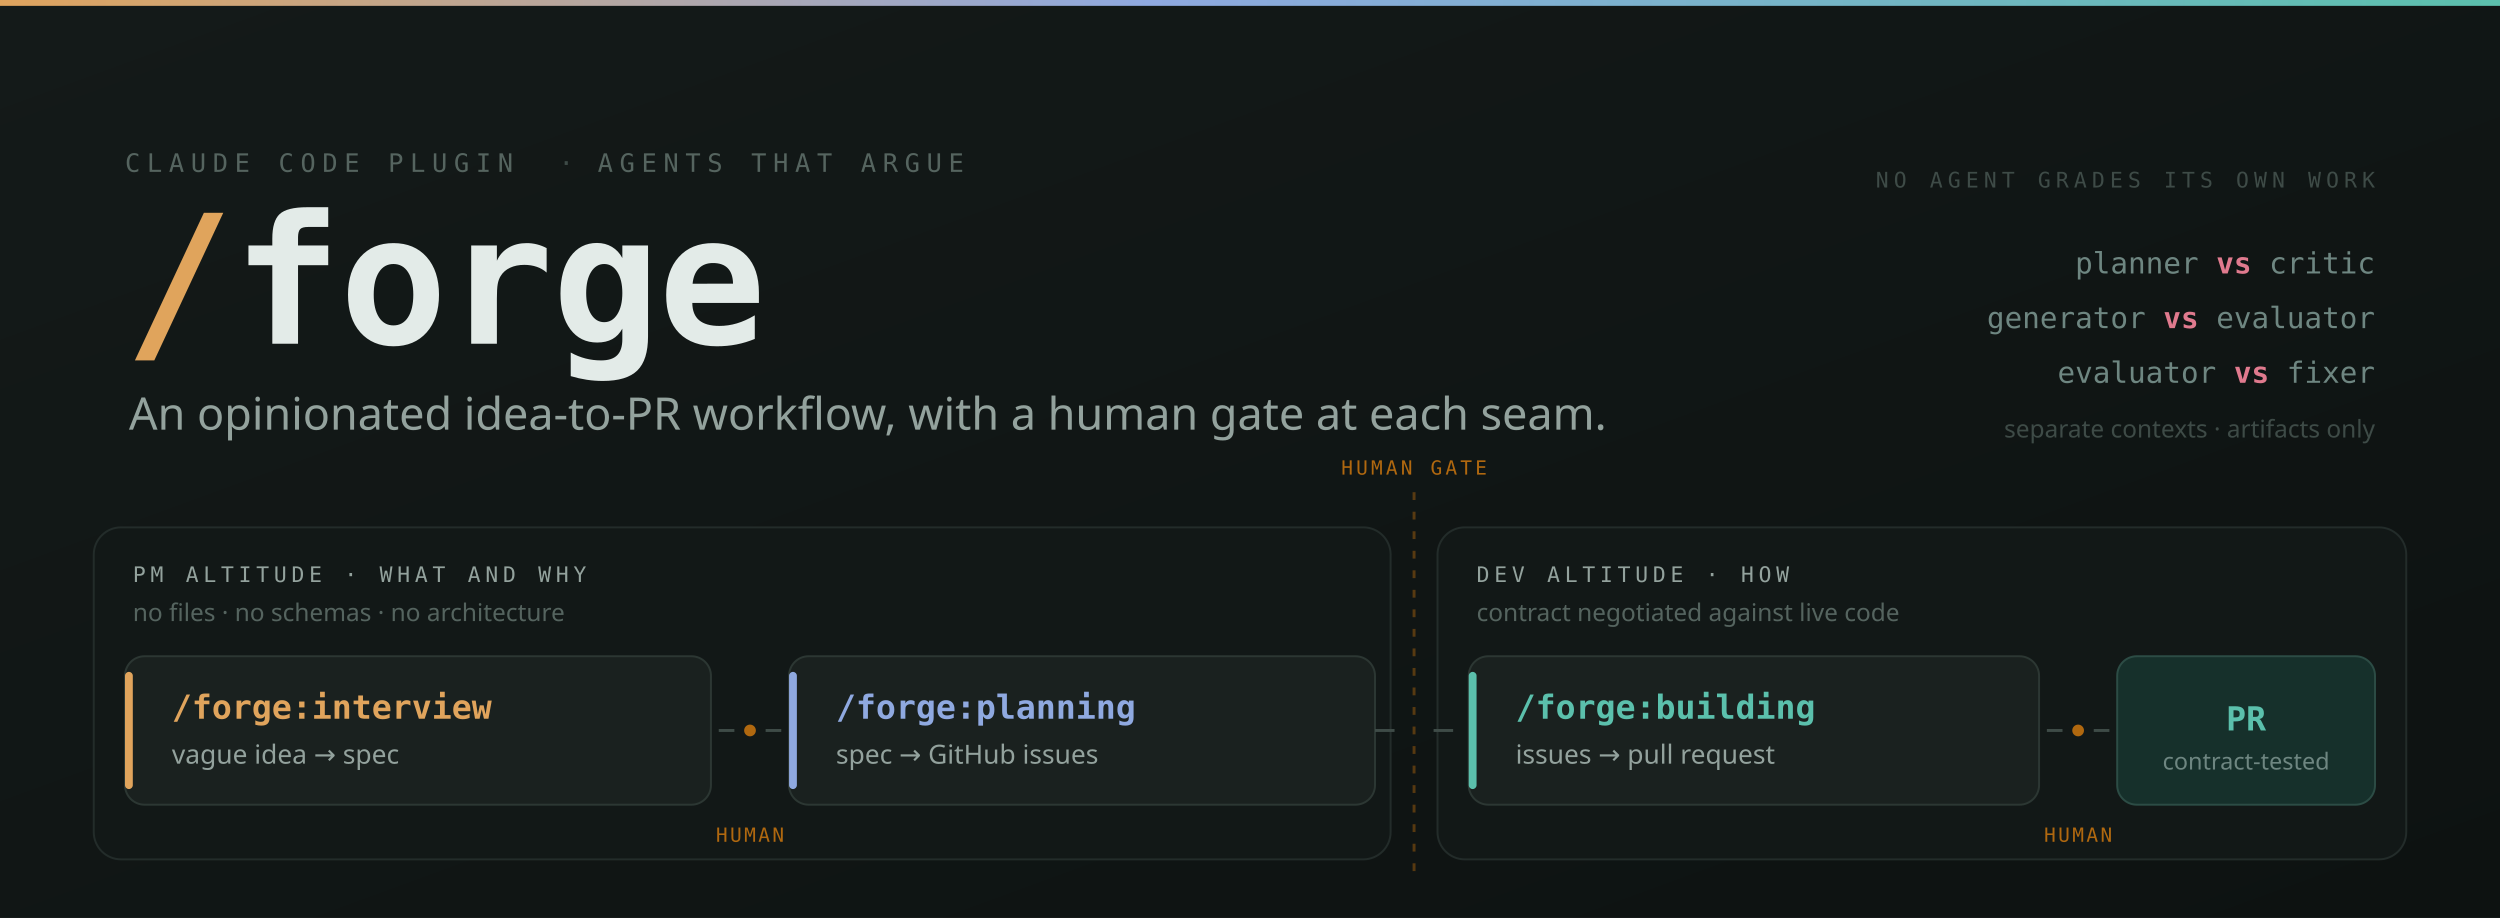
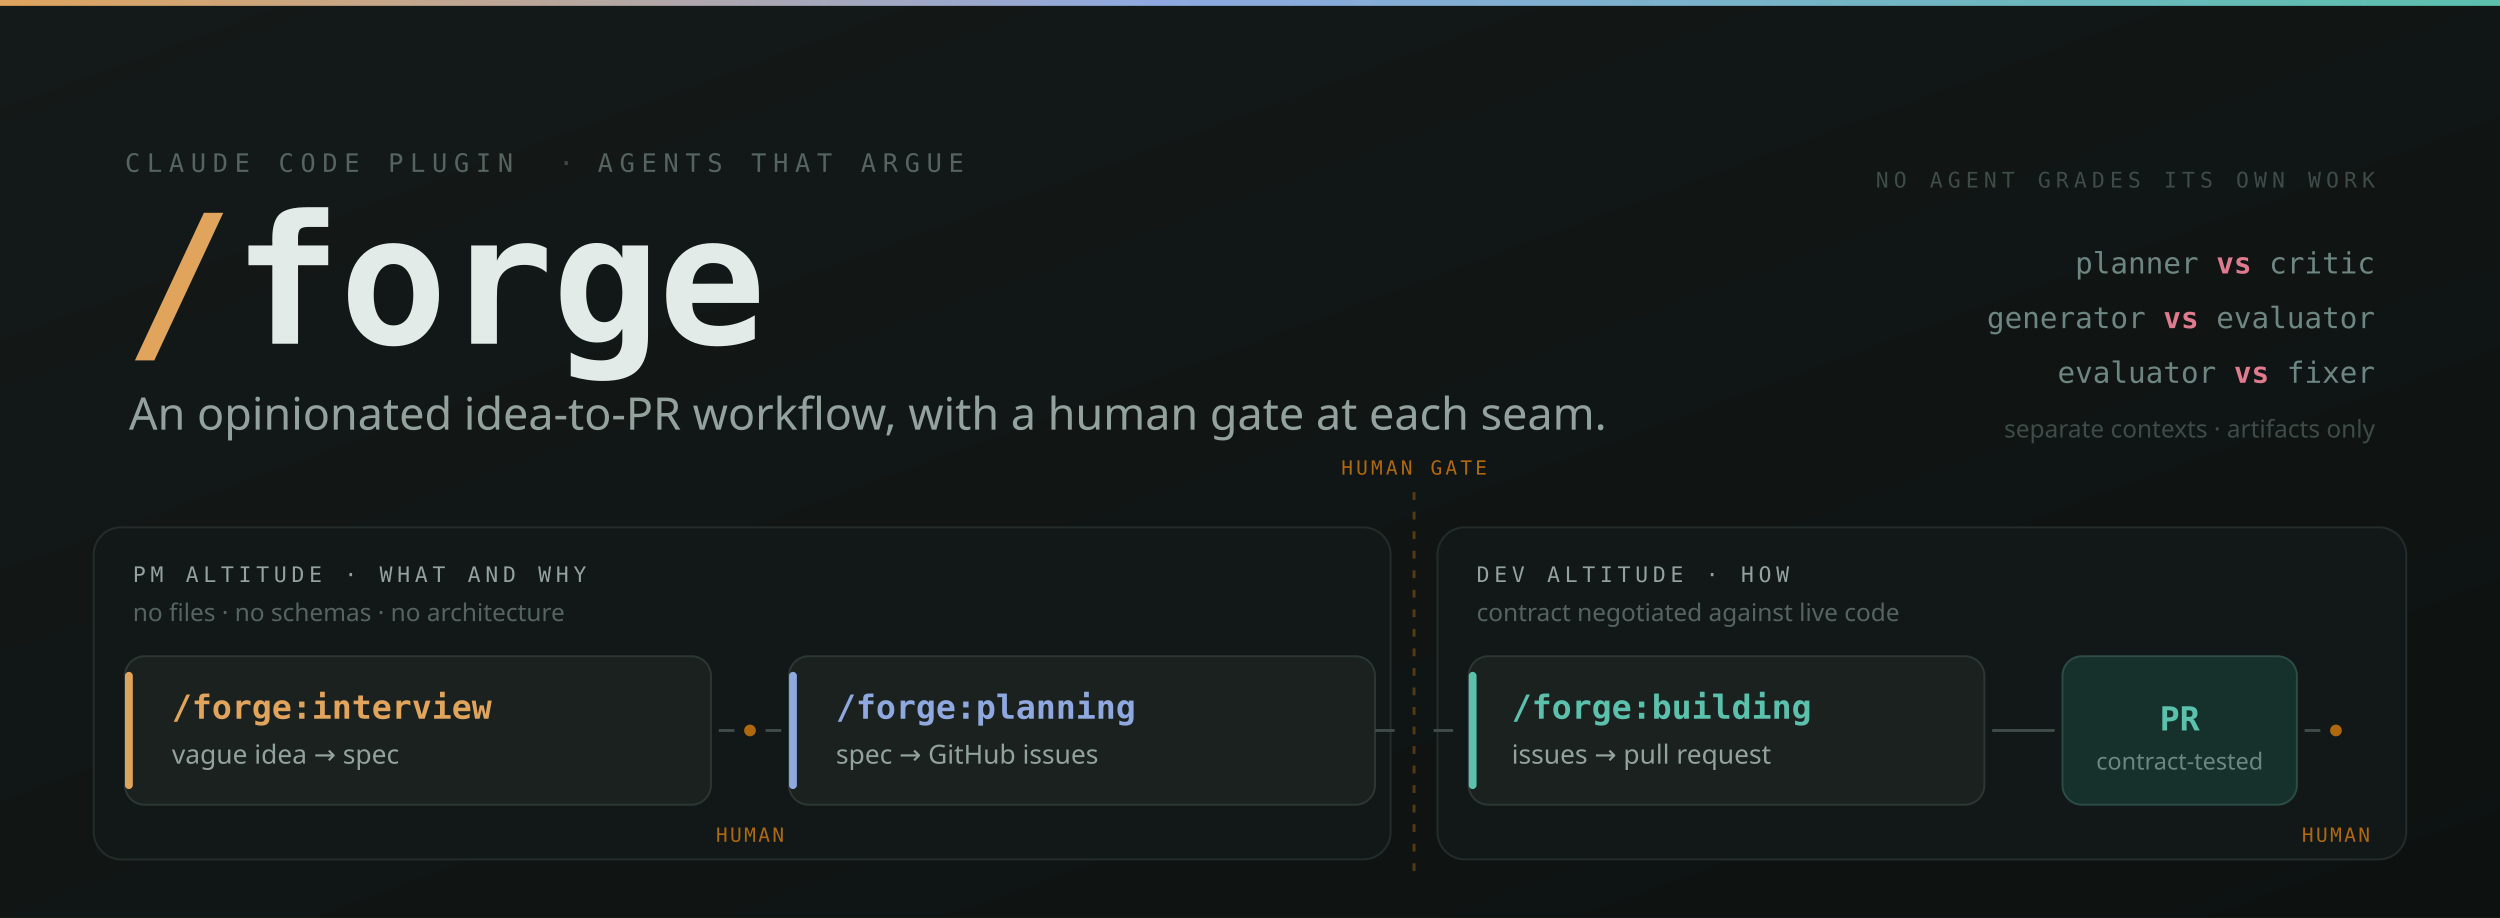
<svg xmlns="http://www.w3.org/2000/svg" width="1280" height="470" viewBox="0 0 1280 470" role="img" aria-label="Forge: an opinionated idea-to-PR workflow for Claude Code">
  <defs>
    <linearGradient id="ground" x1="0" y1="0" x2="1" y2="1">
      <stop offset="0%" stop-color="#141A19" />
      <stop offset="100%" stop-color="#0D1211" />
    </linearGradient>
    <linearGradient id="spark" x1="0" y1="0" x2="1" y2="0">
      <stop offset="0%" stop-color="#E0A45C" />
      <stop offset="46%" stop-color="#8FA9E0" />
      <stop offset="100%" stop-color="#5BC0AC" />
    </linearGradient>
    <style>
      .mono { font-family: "SF Mono", ui-monospace, Menlo, monospace; }
      .sans { font-family: "Avenir Next", "Segoe UI", system-ui, sans-serif; }
    </style>
  </defs>
  <rect width="1280" height="470" fill="url(#ground)" />
  <rect x="0" y="0" width="1280" height="3" fill="url(#spark)" />
  <text class="mono" x="64" y="88" font-size="13" letter-spacing="3.4" fill="#55645F">CLAUDE CODE PLUGIN</text>
  <text class="mono" x="286" y="88" font-size="13" letter-spacing="3.4" fill="#3E4B47">·</text>
  <text class="mono" x="306" y="88" font-size="13" letter-spacing="3.4" fill="#55645F">AGENTS THAT ARGUE</text>
  <text class="mono" x="64" y="176" font-size="92" font-weight="600" fill="#E3EBE8" letter-spacing="-1">
    <tspan fill="#E0A45C">/</tspan>forge
  </text>
  <text class="sans" x="66" y="220" font-size="23" fill="#93A29D">An opinionated idea-to-PR workflow, with a human gate at each seam.</text>
  <g text-anchor="end">
    <text class="mono" x="1216" y="96" font-size="11" letter-spacing="2.6" fill="#3E4B47">NO AGENT GRADES ITS OWN WORK</text>
    <text class="mono" x="1216" y="140" font-size="15" fill="#6E8681">planner <tspan fill="#E07A8E" font-weight="600">vs</tspan> critic</text>
    <text class="mono" x="1216" y="168" font-size="15" fill="#6E8681">generator <tspan fill="#E07A8E" font-weight="600">vs</tspan> evaluator</text>
    <text class="mono" x="1216" y="196" font-size="15" fill="#6E8681">evaluator <tspan fill="#E07A8E" font-weight="600">vs</tspan> fixer</text>
    <text class="sans" x="1216" y="224" font-size="12.5" fill="#3E4B47">separate contexts · artifacts only</text>
  </g>
  <line x1="724" y1="252" x2="724" y2="446" stroke="#B0680F" stroke-opacity="0.45" stroke-width="1.5" stroke-dasharray="4 6" />
  <text class="mono" x="724" y="243" font-size="10" letter-spacing="1.6" fill="#B0680F" text-anchor="middle">HUMAN GATE</text>
  <g>
    <rect x="48" y="270" width="664" height="170" rx="14" fill="#121817" stroke="#232C2A" />
    <text class="mono" x="68" y="298" font-size="11" letter-spacing="2.4" fill="#93A29D">PM ALTITUDE · WHAT AND WHY</text>
    <text class="sans" x="68" y="318" font-size="12.5" fill="#55645F">no files · no schemas · no architecture</text>
    <rect x="64" y="336" width="300" height="76" rx="10" fill="#1A211F" stroke="#2C3733" />
    <rect x="64" y="344" width="4" height="60" rx="2" fill="#E0A45C" />
    <text class="mono" x="88" y="368" font-size="17" font-weight="600" fill="#E0A45C">/forge:interview</text>
    <text class="sans" x="88" y="391" font-size="13.5" fill="#93A29D">vague idea → spec</text>
    <rect x="404" y="336" width="300" height="76" rx="10" fill="#1A211F" stroke="#2C3733" />
    <rect x="404" y="344" width="4" height="60" rx="2" fill="#8FA9E0" />
    <text class="mono" x="428" y="368" font-size="17" font-weight="600" fill="#8FA9E0">/forge:planning</text>
    <text class="sans" x="428" y="391" font-size="13.5" fill="#93A29D">spec → GitHub issues</text>
  </g>
  <g>
    <rect x="736" y="270" width="496" height="170" rx="14" fill="#121817" stroke="#232C2A" />
    <text class="mono" x="756" y="298" font-size="11" letter-spacing="2.4" fill="#93A29D">DEV ALTITUDE · HOW</text>
    <text class="sans" x="756" y="318" font-size="12.5" fill="#55645F">contract negotiated against live code</text>
-     <rect x="752" y="336" width="292" height="76" rx="10" fill="#1A211F" stroke="#2C3733" />
+     <rect x="752" y="336" width="264" height="76" rx="10" fill="#1A211F" stroke="#2C3733" />
    <rect x="752" y="344" width="4" height="60" rx="2" fill="#5BC0AC" />
-     <text class="mono" x="776" y="368" font-size="17" font-weight="600" fill="#5BC0AC">/forge:building</text>
-     <text class="sans" x="776" y="391" font-size="13.5" fill="#93A29D">issues → pull request</text>
-     <rect x="1084" y="336" width="132" height="76" rx="10" fill="#16302B" stroke="#2C4C45" />
-     <text class="mono" x="1150" y="374" font-size="17" font-weight="600" fill="#5BC0AC" text-anchor="middle">PR</text>
-     <text class="sans" x="1150" y="394" font-size="12" fill="#6E8681" text-anchor="middle">contract-tested</text>
+     <text class="mono" x="774" y="368" font-size="17" font-weight="600" fill="#5BC0AC">/forge:building</text>
+     <text class="sans" x="774" y="391" font-size="13.5" fill="#93A29D">issues → pull request</text>
+     <rect x="1056" y="336" width="120" height="76" rx="10" fill="#16302B" stroke="#2C4C45" />
+     <text class="mono" x="1116" y="374" font-size="17" font-weight="600" fill="#5BC0AC" text-anchor="middle">PR</text>
+     <text class="sans" x="1116" y="394" font-size="12" fill="#6E8681" text-anchor="middle">contract-tested</text>
  </g>
  <g stroke="#3E4B47" stroke-width="1.5">
    <path d="M704 374 h10" />
    <path d="M734 374 h10" />
+     <path d="M1020 374 h32" />
  </g>
  <g fill="#B0680F">
    <circle cx="384" cy="374" r="3" />
-     <circle cx="1064" cy="374" r="3" />
+     <circle cx="1196" cy="374" r="3" />
  </g>
  <g stroke="#3E4B47" stroke-width="1.5">
    <path d="M368 374 h8" />
    <path d="M392 374 h8" />
-     <path d="M1048 374 h8" />
-     <path d="M1072 374 h8" />
+     <path d="M1180 374 h8" />
  </g>
  <g class="mono" font-size="10" letter-spacing="1.2" fill="#B0680F" text-anchor="middle">
    <text x="384" y="431">HUMAN</text>
-     <text x="1064" y="431">HUMAN</text>
+     <text x="1196" y="431">HUMAN</text>
  </g>
</svg>
